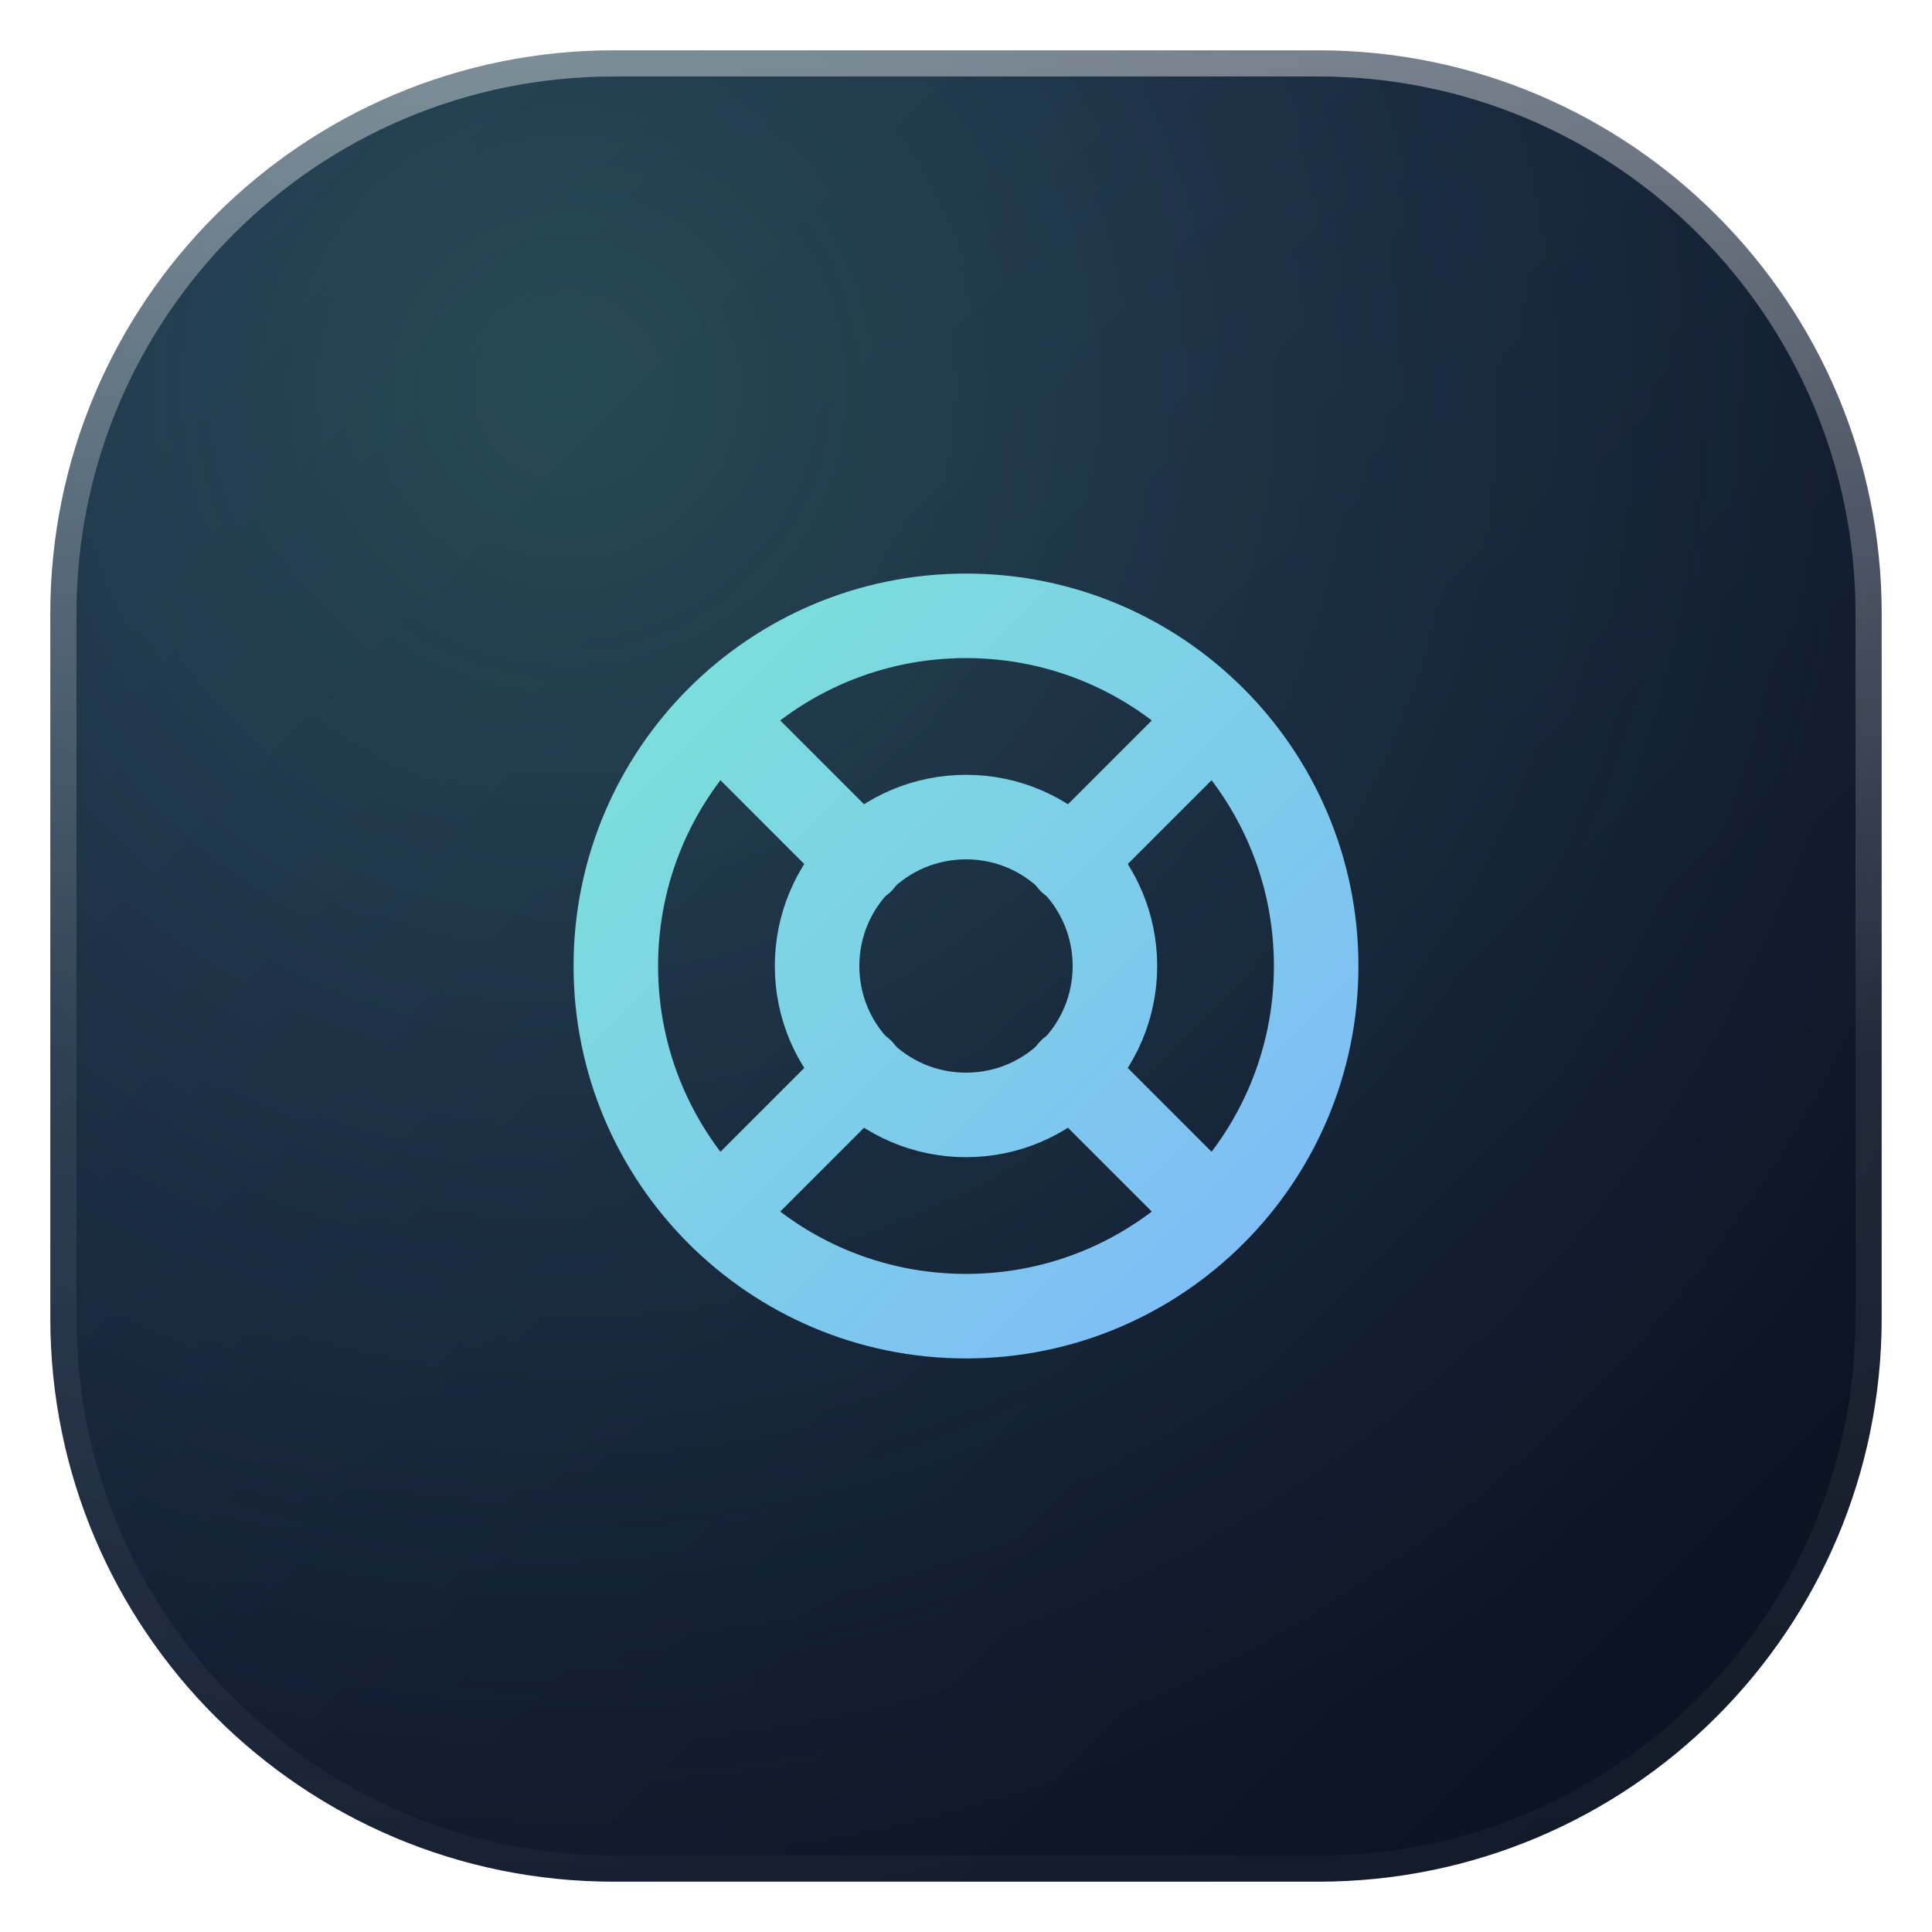
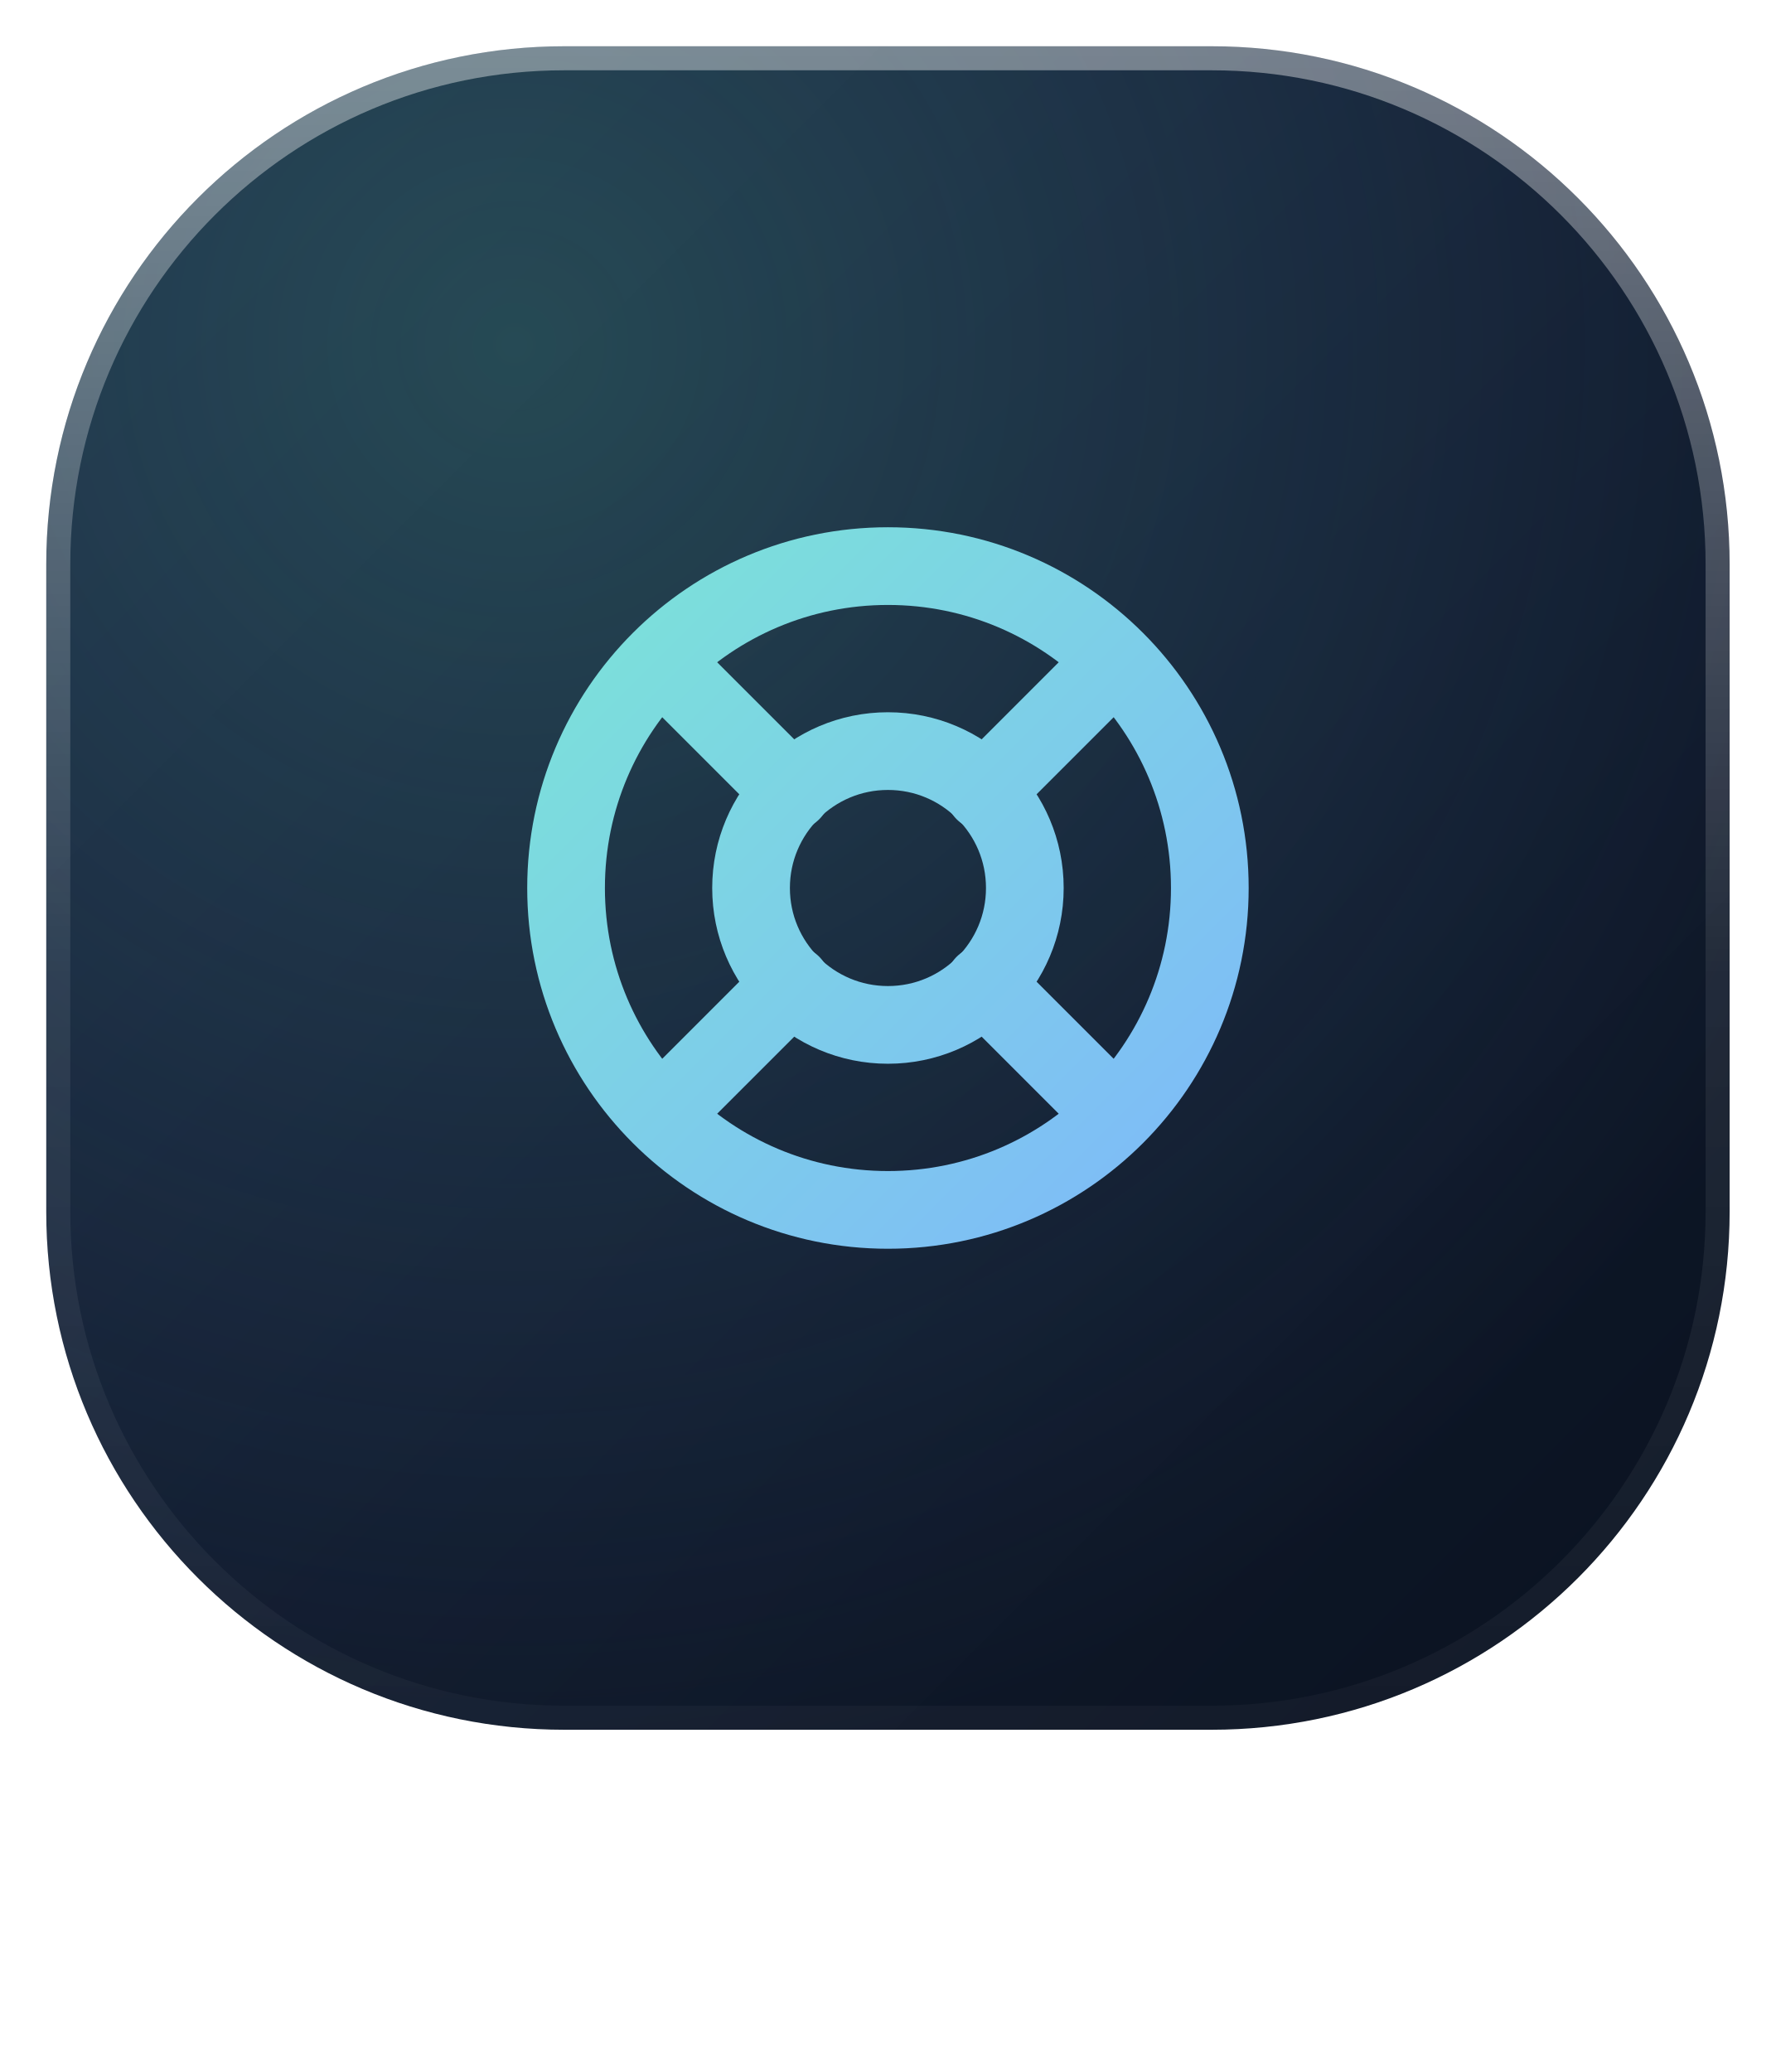
- <svg xmlns="http://www.w3.org/2000/svg" viewBox="0 0 48 48" width="48" height="48" role="img" aria-label="help">
+ <svg xmlns="http://www.w3.org/2000/svg" viewBox="0 0 48 56" width="48" height="56" role="img" aria-label="help">
  <defs>
    <linearGradient id="bg" x1="0" y1="0" x2="1" y2="1">
      <stop offset="0" stop-color="#18243a" />
      <stop offset="1" stop-color="#0a1220" />
    </linearGradient>
    <linearGradient id="ink" gradientUnits="userSpaceOnUse" x1="0" y1="0" x2="24" y2="24">
      <stop offset="0" stop-color="#7bead2" />
      <stop offset="1" stop-color="#7fb2ff" />
    </linearGradient>
    <linearGradient id="edge" x1="0" y1="0" x2="0" y2="1">
      <stop offset="0" stop-color="#ffffff" stop-opacity=".40" />
      <stop offset=".55" stop-color="#ffffff" stop-opacity=".08" />
      <stop offset="1" stop-color="#ffffff" stop-opacity=".03" />
    </linearGradient>
    <radialGradient id="sheen" cx=".28" cy=".18" r=".85">
      <stop offset="0" stop-color="#63e0c7" stop-opacity=".22" />
      <stop offset="1" stop-color="#71a8ff" stop-opacity="0" />
    </radialGradient>
  </defs>
  <rect x="1.25" y="1.25" width="45.5" height="45.5" rx="14" fill="url(#bg)" />
  <rect x="1.25" y="1.25" width="45.5" height="45.5" rx="14" fill="url(#sheen)" />
  <rect x="1.25" y="1.25" width="45.5" height="45.5" rx="14" fill="none" stroke="url(#edge)" stroke-width="1.3" />
  <g transform="translate(12,12)" fill="none" stroke="url(#ink)" stroke-width="2.1" stroke-linecap="round" stroke-linejoin="round">
    <circle cx="12" cy="12" r="8.7" />
    <circle cx="12" cy="12" r="3.7" />
    <path d="M5.9 5.9l3.5 3.5M18.1 5.9l-3.5 3.5M5.9 18.1l3.5-3.5M18.1 18.1l-3.5-3.5" />
  </g>
</svg>
